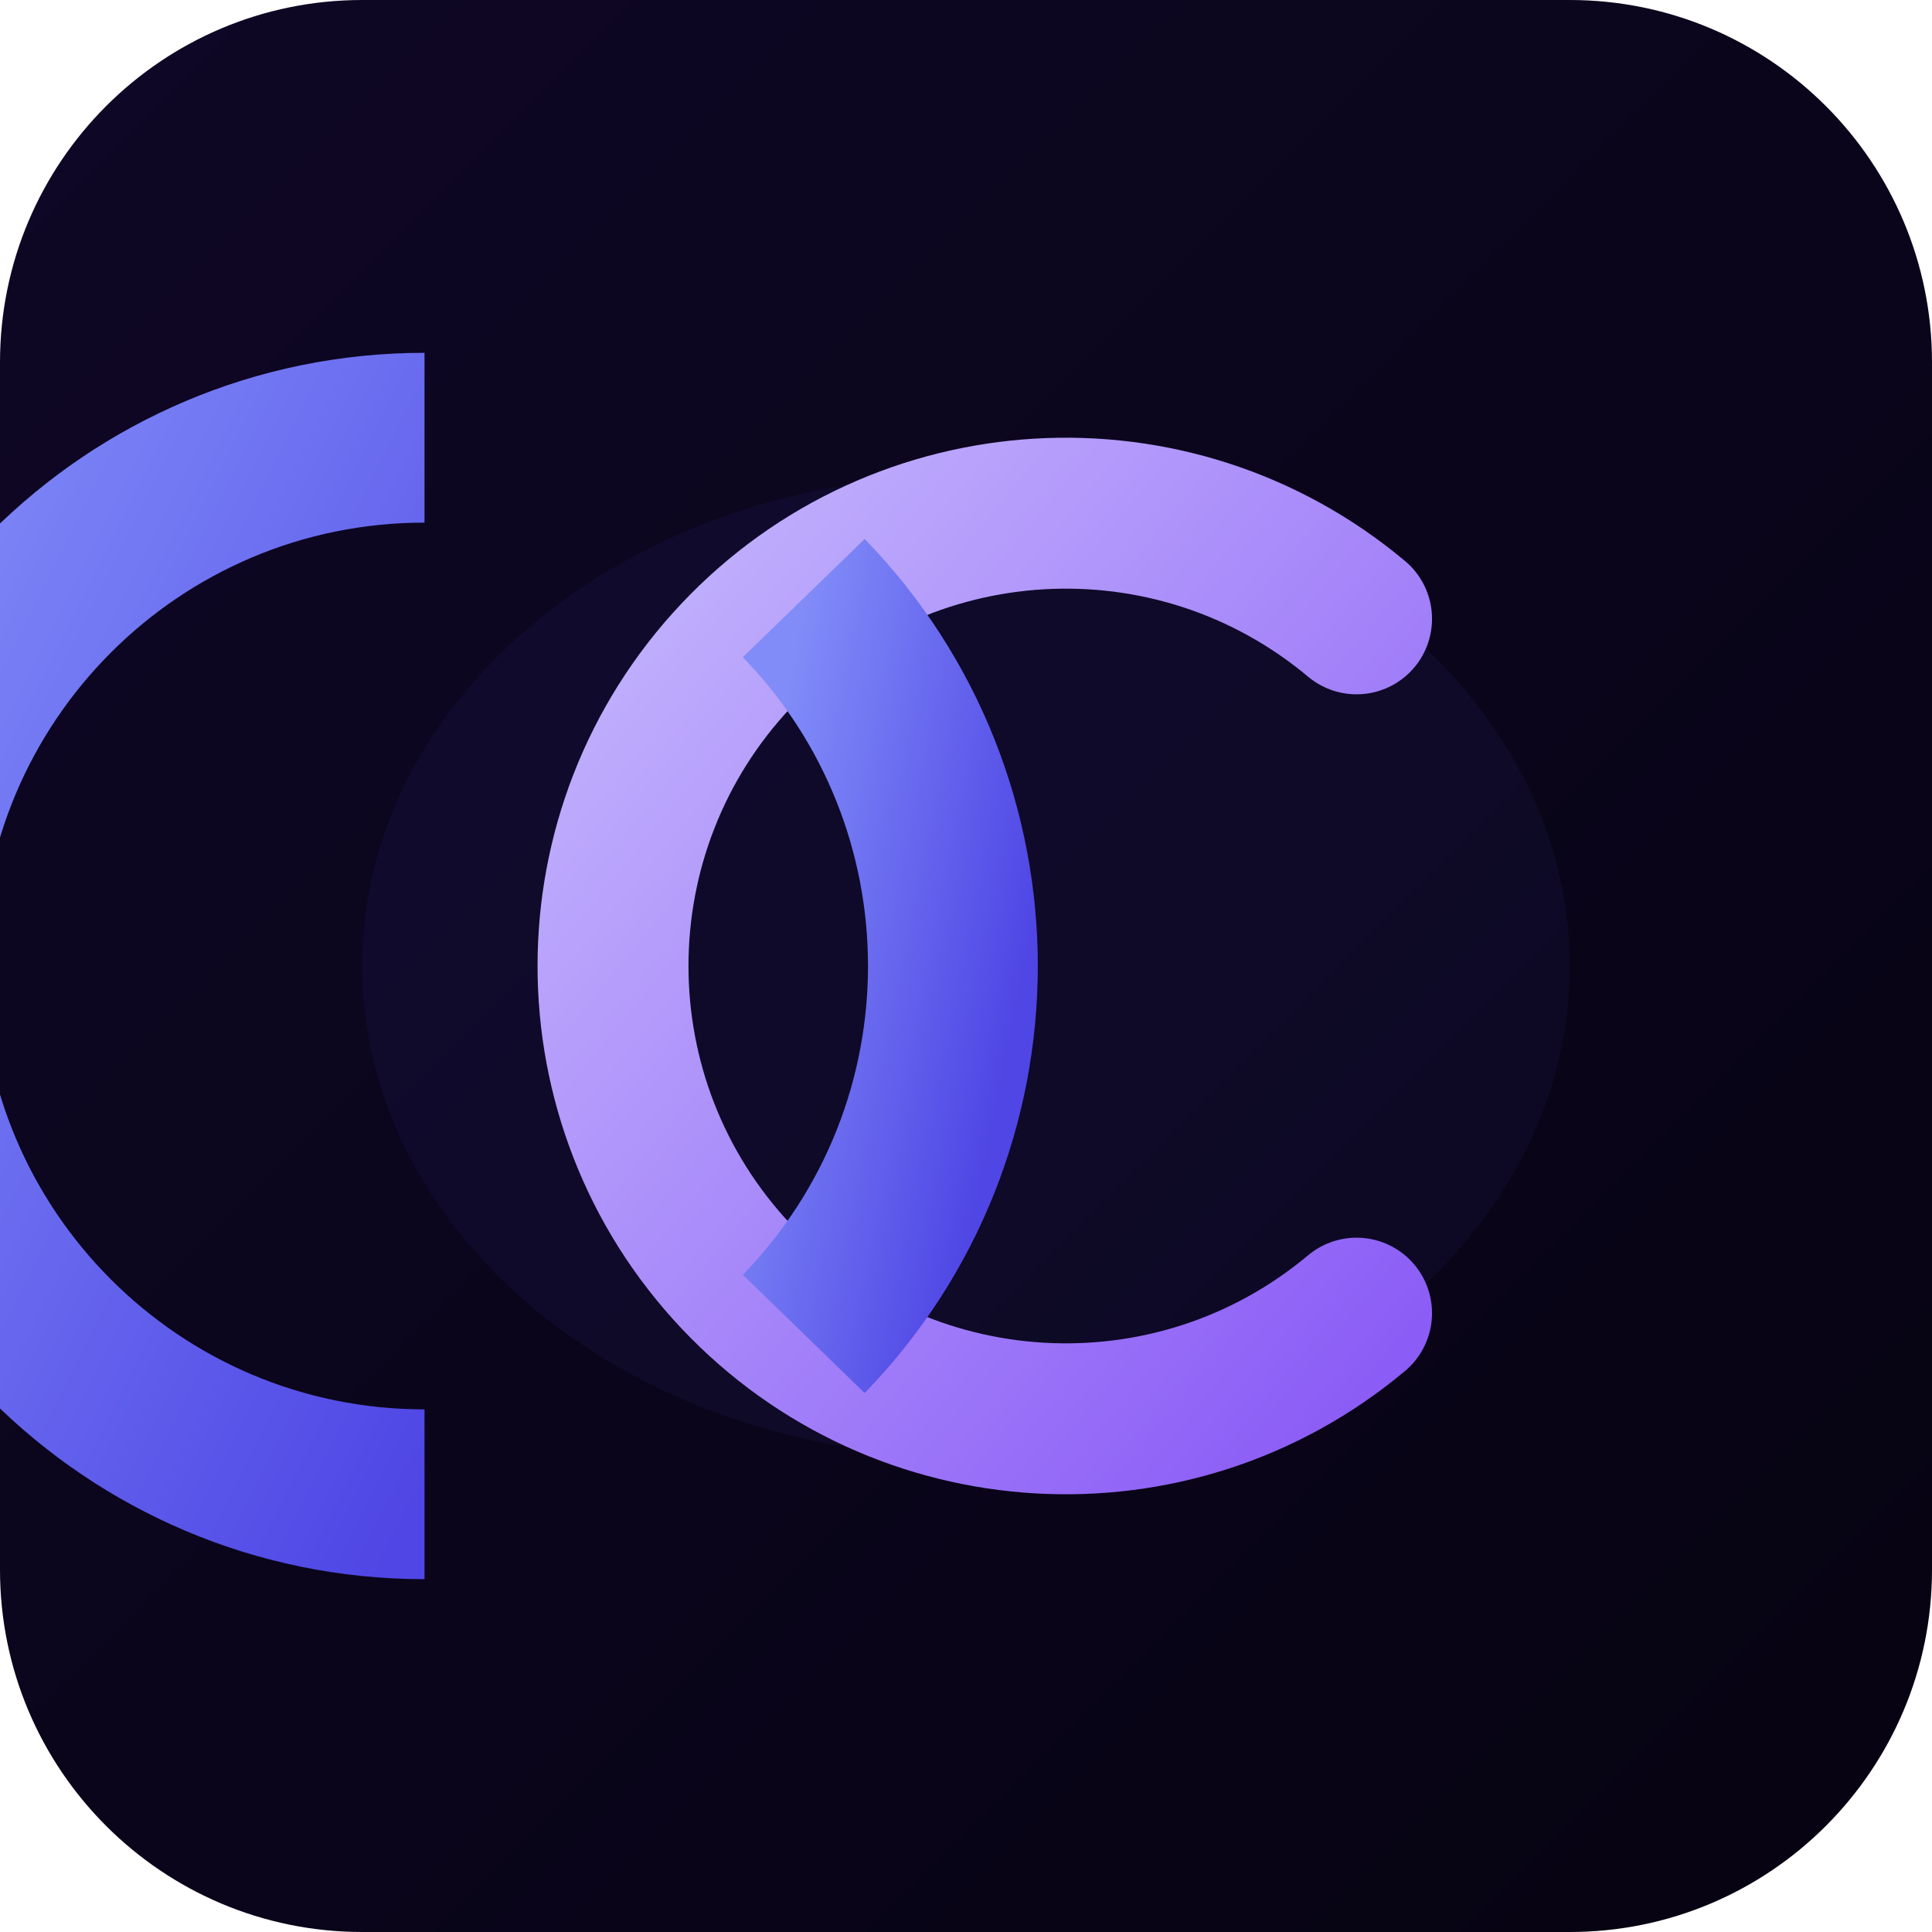
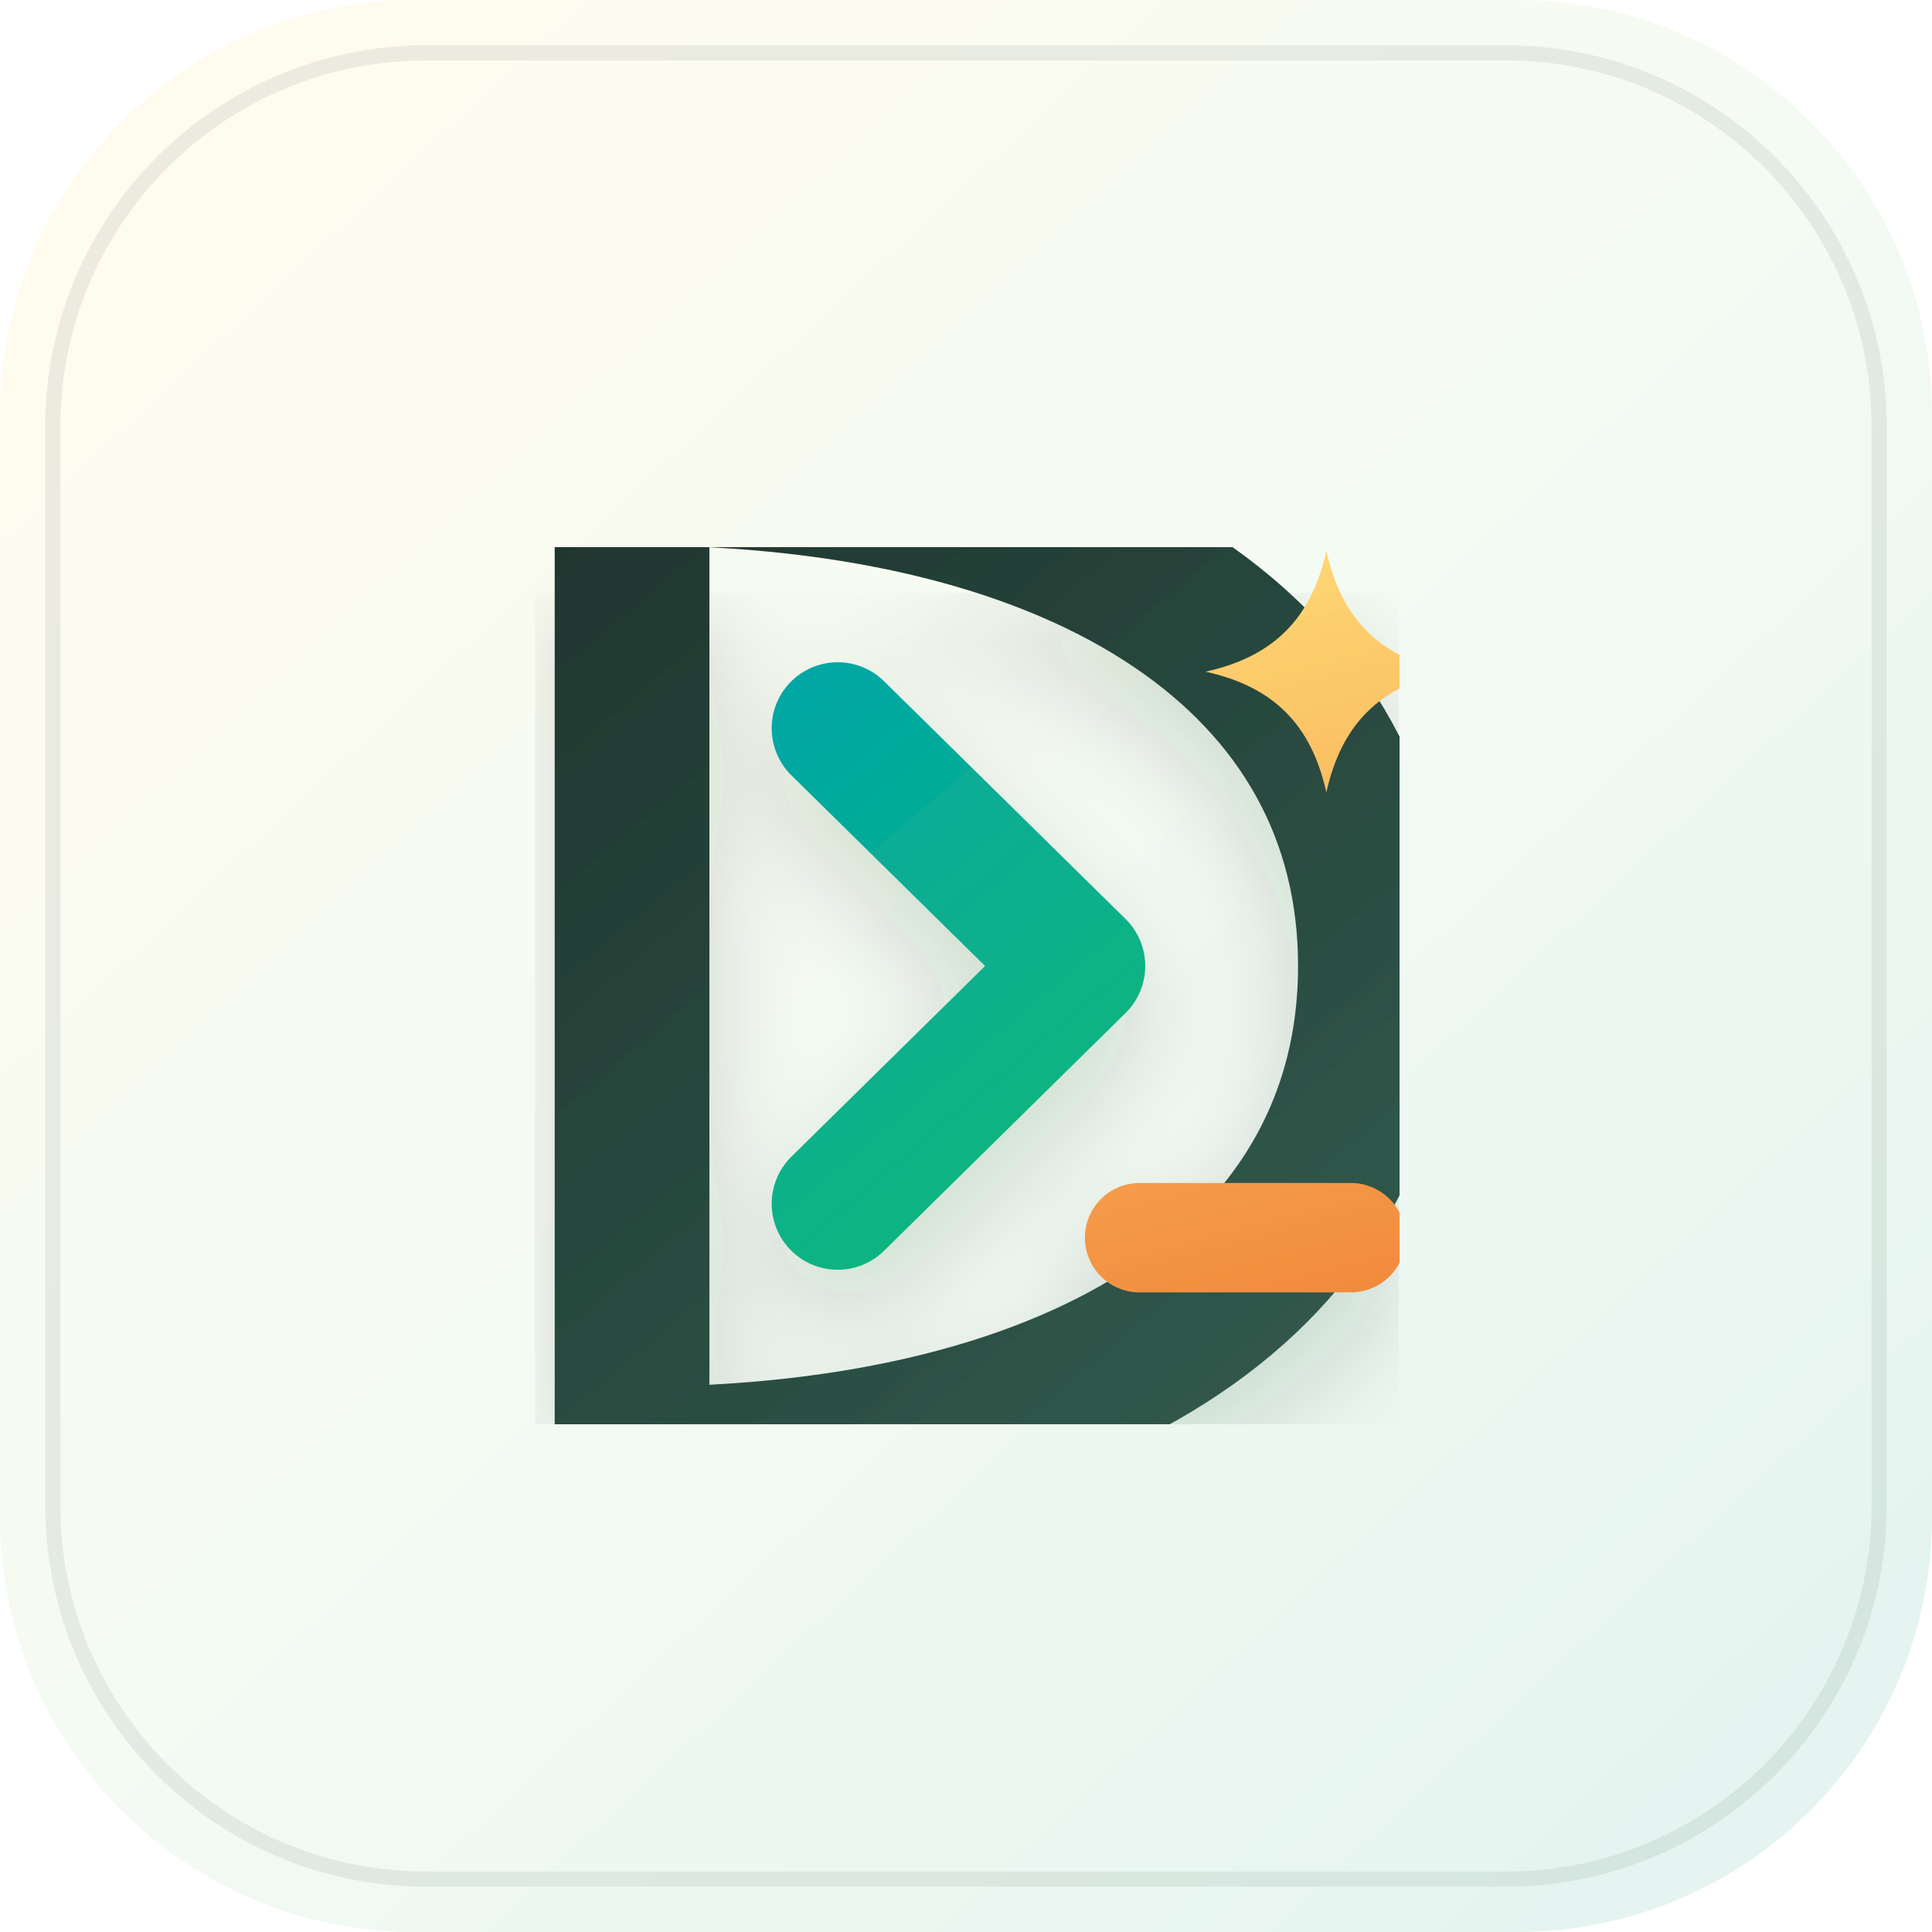
<svg xmlns="http://www.w3.org/2000/svg" width="1024" height="1024" viewBox="0 0 1024 1024">
  <defs>
-     <linearGradient id="bg" x1="0" y1="0" x2="1" y2="1">
-       <stop offset="0%" stop-color="#0f0726" />
-       <stop offset="100%" stop-color="#060311" />
+     <linearGradient id="dc-bg" x1="112" y1="80" x2="912" y2="944" gradientUnits="userSpaceOnUse">
+       <stop offset="0" stop-color="#fffbef" />
+       <stop offset="0.48" stop-color="#f4fbf3" />
+       <stop offset="1" stop-color="#e5f4f0" />
    </linearGradient>
-     <linearGradient id="dGrad" x1="0" y1="0" x2="1" y2="1">
-       <stop offset="0%" stop-color="#818cf8" />
-       <stop offset="100%" stop-color="#4f46e5" />
+     <linearGradient id="dc-mark" x1="248" y1="224" x2="740" y2="804" gradientUnits="userSpaceOnUse">
+       <stop offset="0" stop-color="#1d322b" />
+       <stop offset="1" stop-color="#335d50" />
    </linearGradient>
-     <linearGradient id="cGrad" x1="0" y1="0" x2="1" y2="1">
-       <stop offset="0%" stop-color="#c4b5fd" />
-       <stop offset="100%" stop-color="#8b5cf6" />
+     <linearGradient id="dc-code" x1="400" y1="360" x2="640" y2="644" gradientUnits="userSpaceOnUse">
+       <stop offset="0" stop-color="#00a6a6" />
+       <stop offset="1" stop-color="#16b973" />
    </linearGradient>
+     <linearGradient id="dc-gold" x1="620" y1="260" x2="730" y2="686" gradientUnits="userSpaceOnUse">
+       <stop offset="0" stop-color="#ffe07a" />
+       <stop offset="1" stop-color="#f28a3d" />
+     </linearGradient>
+     <filter id="dc-shadow" x="8%" y="8%" width="84%" height="88%" color-interpolation-filters="sRGB">
+       <feDropShadow dx="0" dy="24" stdDeviation="28" flood-color="#10241e" flood-opacity="0.16" />
+     </filter>
  </defs>
-   <rect width="1024" height="1024" rx="192" fill="url(#bg)" />
-   <ellipse cx="512" cy="512" rx="320" ry="260" fill="#4f46e5" opacity="0.07" />
-   <line x1="225" y1="232" x2="225" y2="792" stroke="url(#dGrad)" stroke-width="90" stroke-linecap="round" />
-   <path d="M 225 792 A 280 280 0 0 1 225 232" fill="none" stroke="url(#dGrad)" stroke-width="90" />
-   <path d="M 719 328 A 240 240 0 1 0 719 696" fill="none" stroke="url(#cGrad)" stroke-width="80" stroke-linecap="round" />
-   <path d="M 426 317 A 280 280 0 0 1 426 707" fill="none" stroke="url(#dGrad)" stroke-width="90" />
+   <rect width="1024" height="1024" rx="220" fill="url(#dc-bg)" />
+   <rect x="28" y="28" width="968" height="968" rx="198" fill="none" stroke="#1d322b" stroke-width="8" stroke-opacity="0.08" />
+   <g filter="url(#dc-shadow)">
+     <path d="M335 248v528" fill="none" stroke="url(#dc-mark)" stroke-width="82" stroke-linecap="round" />
+     <path d="M335 248c244 0 394 102 394 264S579 776 335 776" fill="none" stroke="url(#dc-mark)" stroke-width="82" stroke-linecap="round" />
+     <path d="M444 386 572 512 444 638" fill="none" stroke="url(#dc-code)" stroke-width="70" stroke-linecap="round" stroke-linejoin="round" />
+     <path d="M604 656h112" fill="none" stroke="url(#dc-gold)" stroke-width="58" stroke-linecap="round" />
+     <path d="M703 292c8 36 28 56 64 64-36 8-56 28-64 64-8-36-28-56-64-64 36-8 56-28 64-64z" fill="url(#dc-gold)" />
+     <circle cx="258" cy="284" r="18" fill="#00a6a6" opacity="0.28" />
+     <circle cx="765" cy="724" r="20" fill="#f2a541" opacity="0.34" />
+   </g>
</svg>
